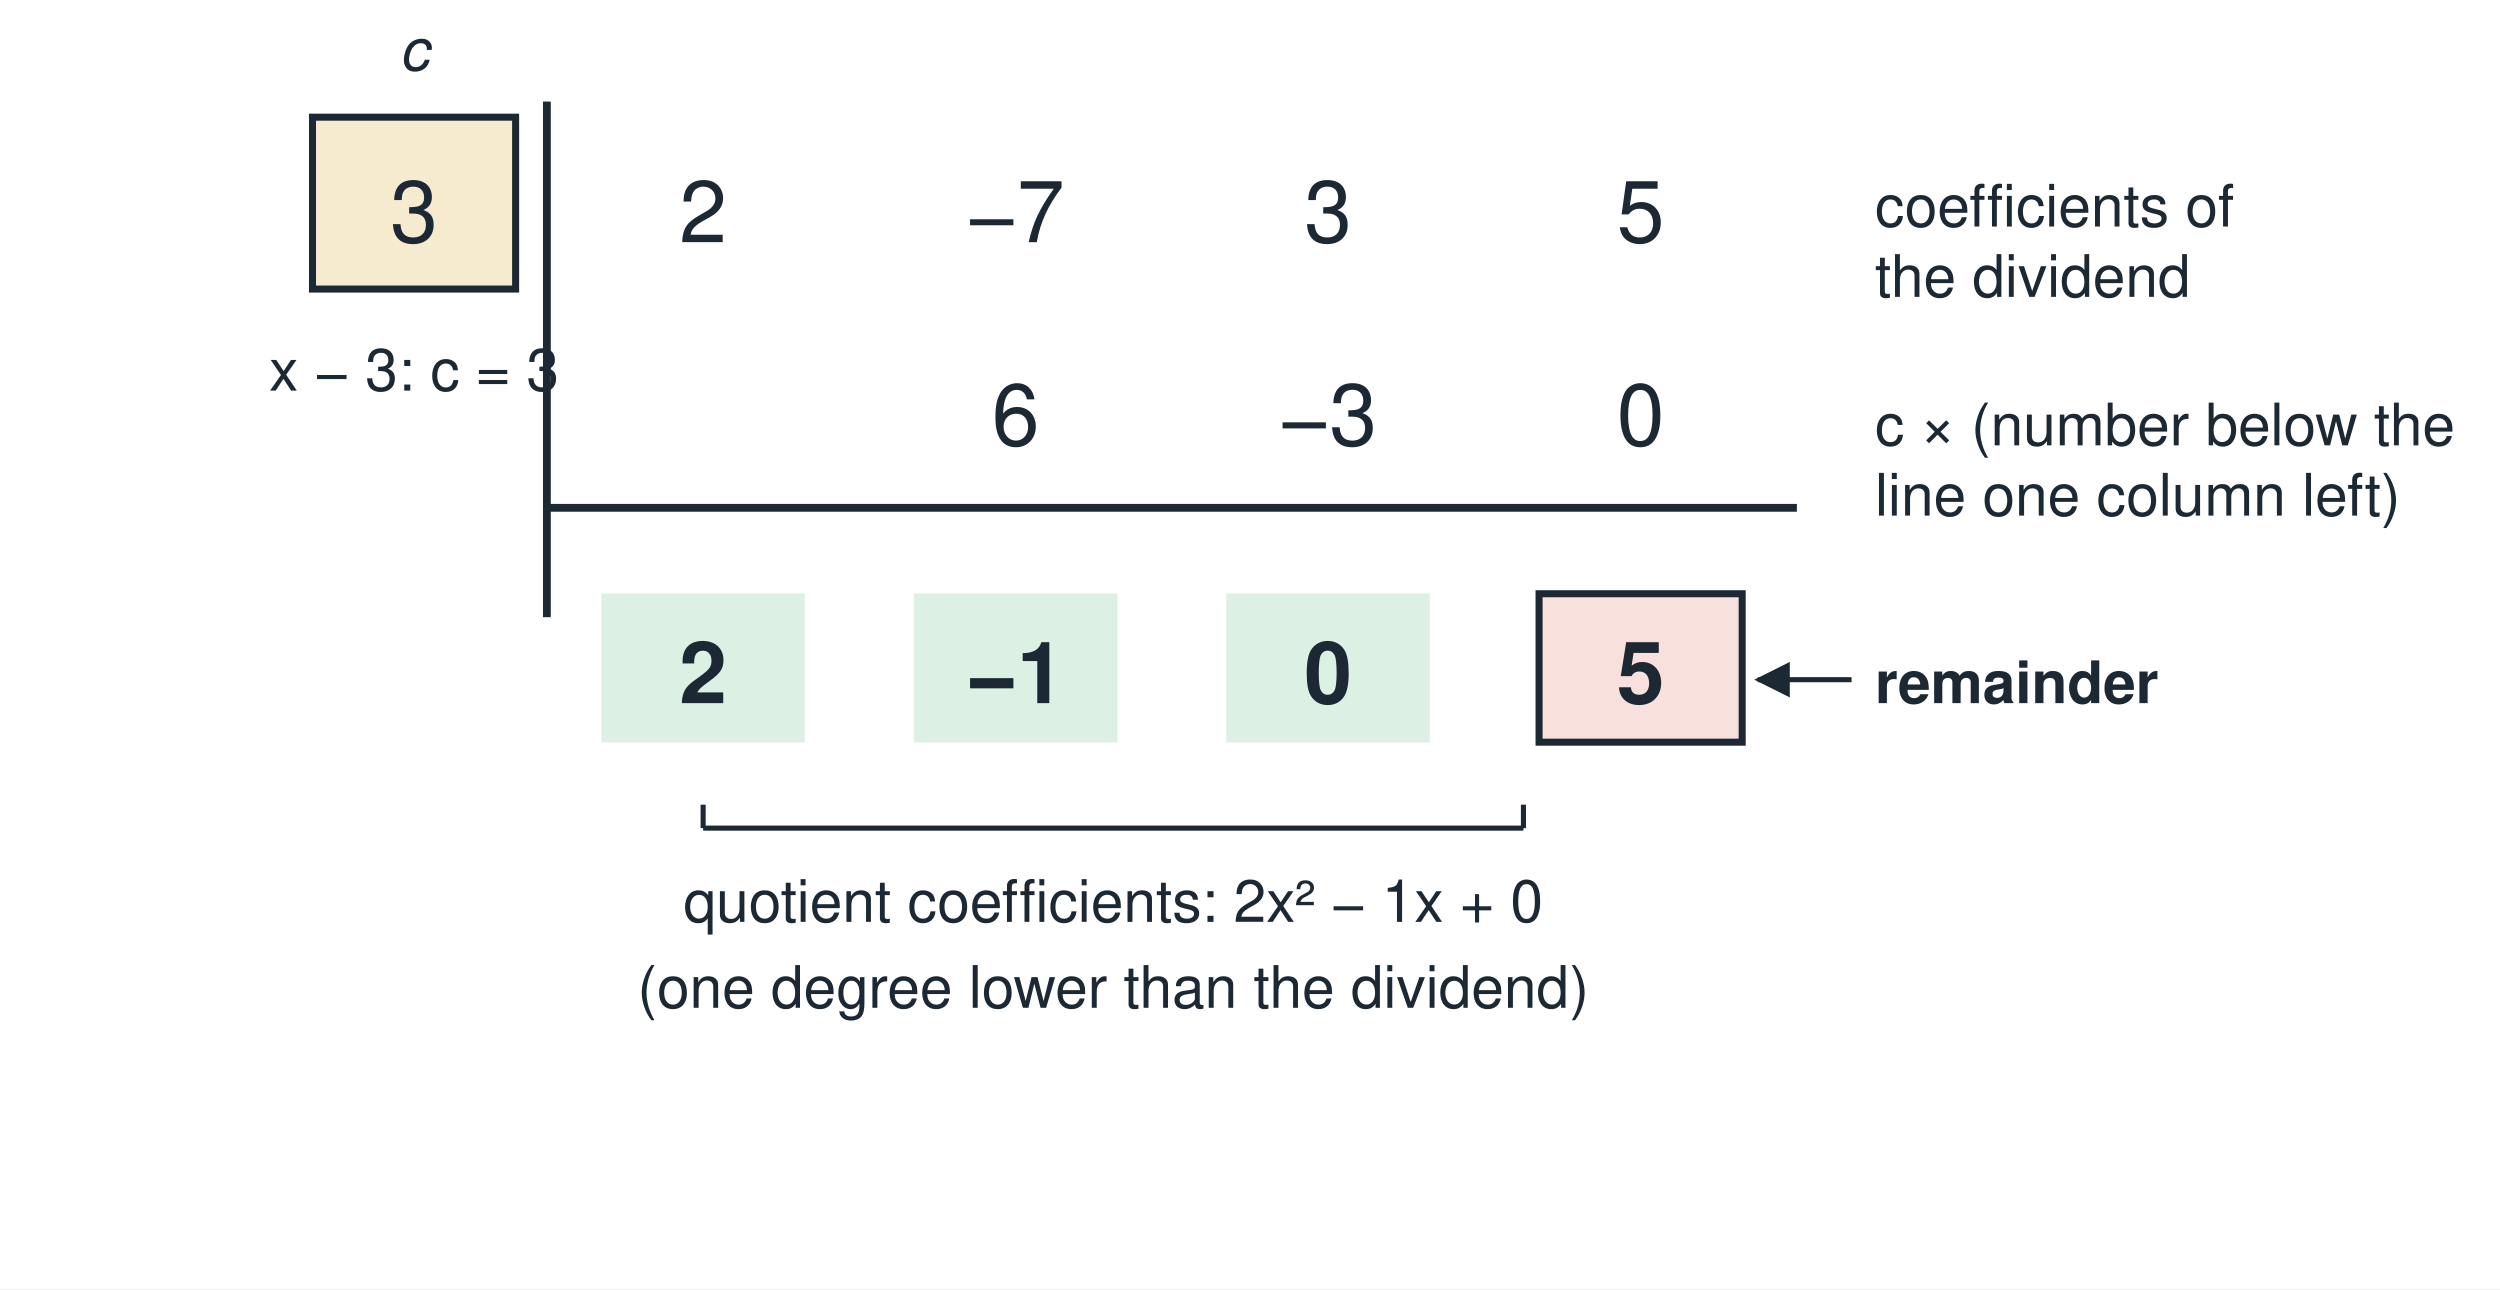
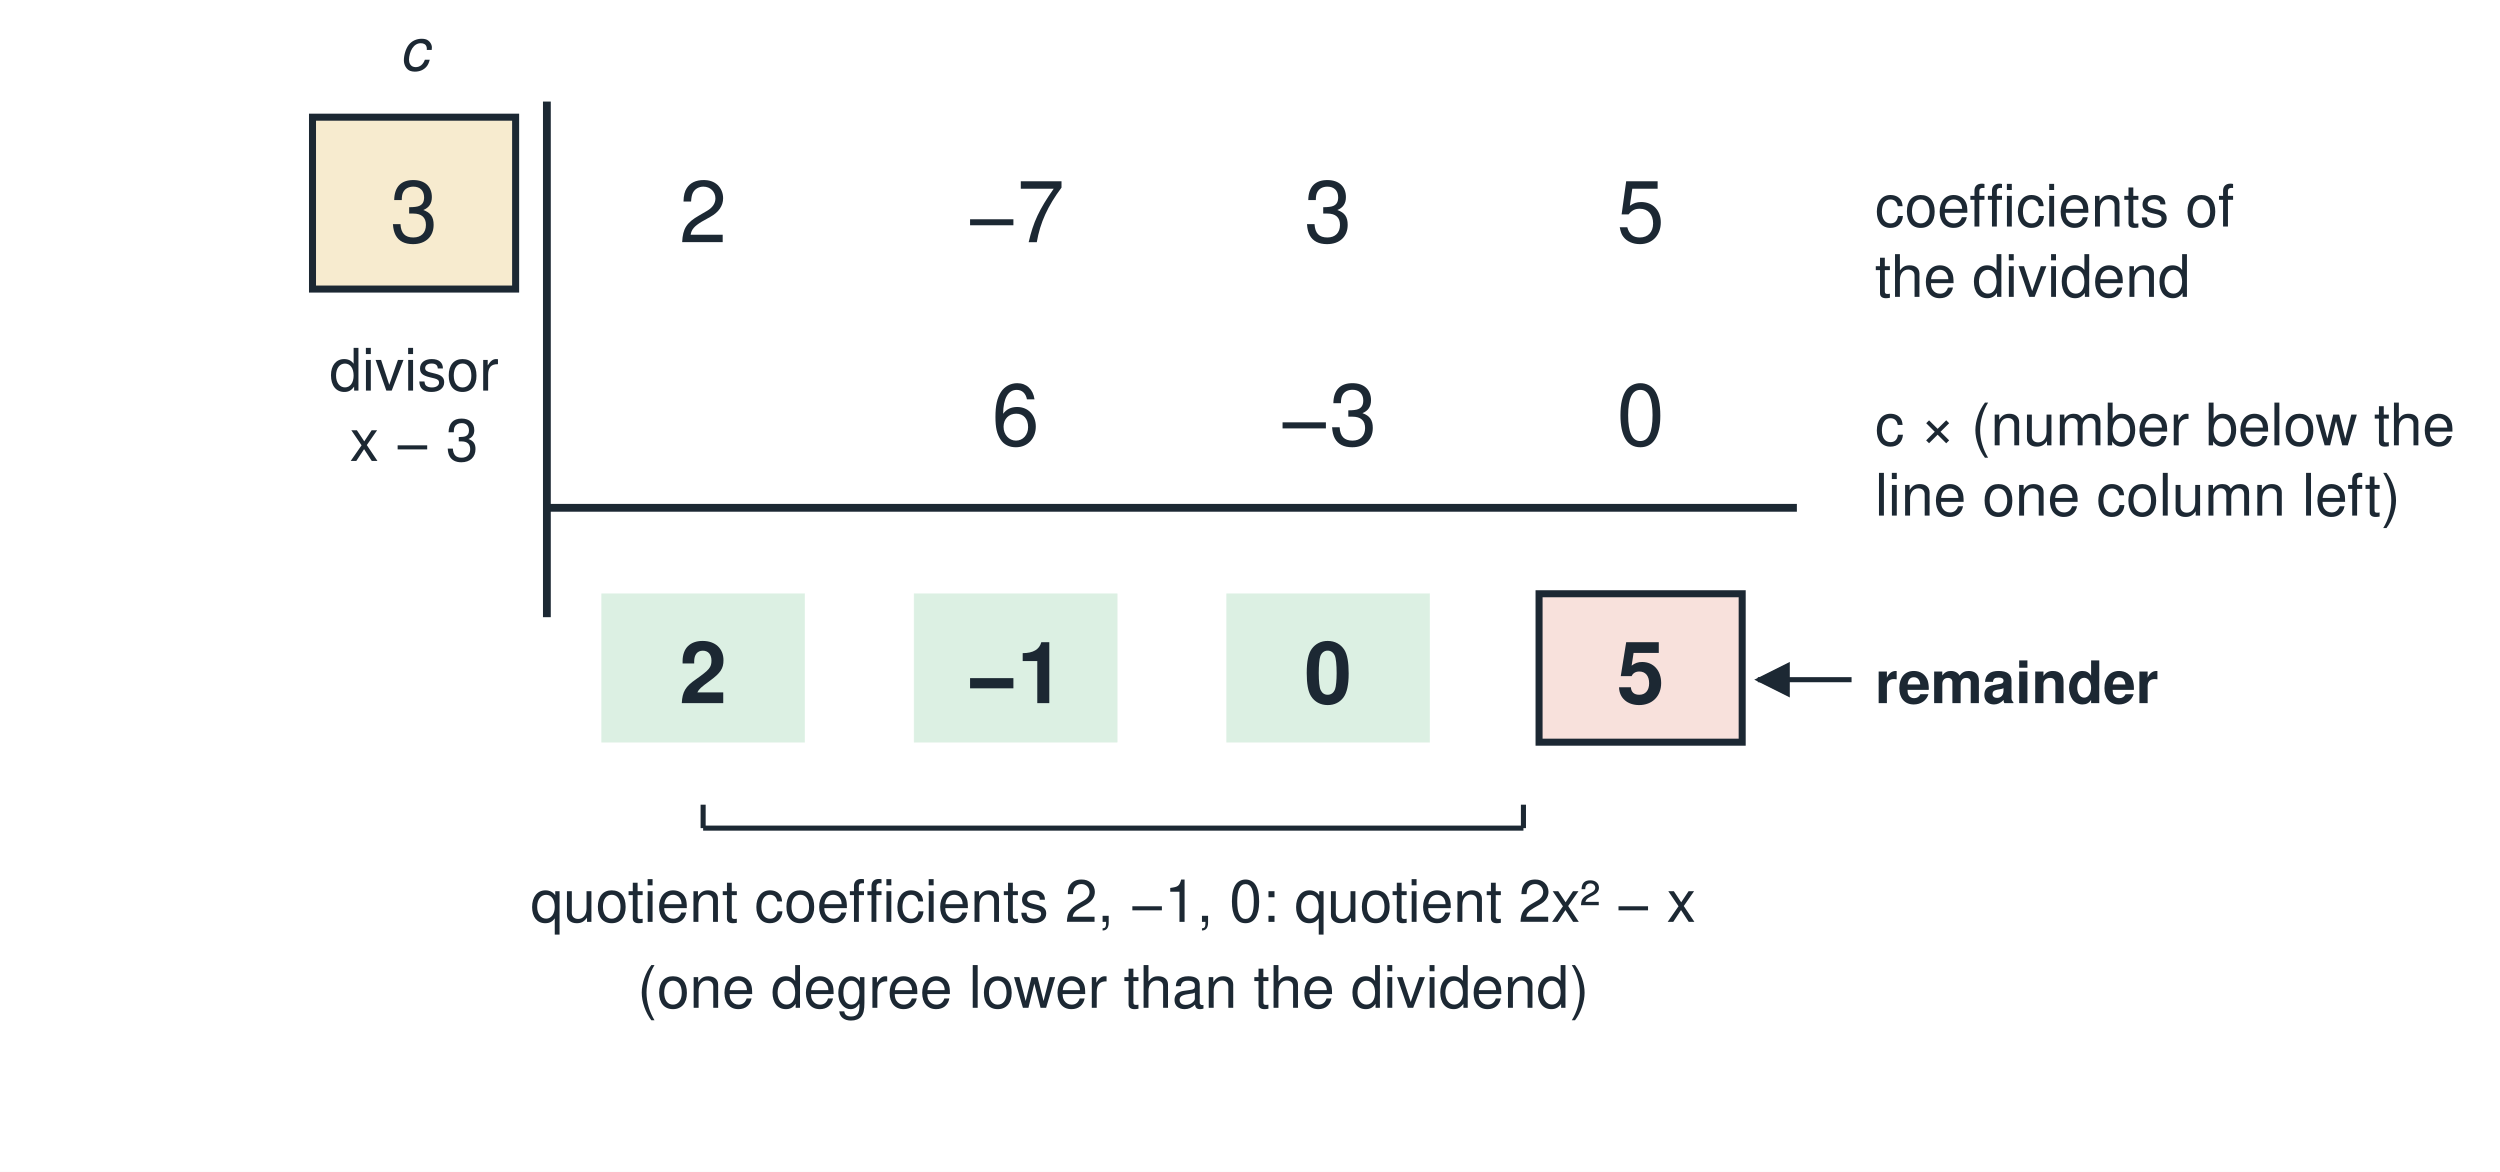
- <svg xmlns="http://www.w3.org/2000/svg" viewBox="0 0 640 330" width="640" height="330" role="img">
+ <svg xmlns="http://www.w3.org/2000/svg" viewBox="0 0 640 300" width="640" height="300" role="img">
  <defs>
    <marker id="ar" viewBox="0 0 10 10" refX="9" refY="5" markerWidth="7" markerHeight="7" orient="auto-start-reverse">
      <path d="M0,0 L10,5 L0,10 z" fill="#1c2833" />
    </marker>
  </defs>
-   <rect x="0" y="0" width="640" height="330" fill="#ffffff" />
+   <rect x="0" y="0" width="640" height="300" fill="#ffffff" />
  <rect x="80" y="30" width="52" height="44" rx="0" fill="#f7ebcf" stroke="#1c2833" stroke-width="1.8" />
  <text x="106" y="62" font-size="22" text-anchor="middle" font-weight="normal" fill="#1c2833" font-family="Helvetica, Arial, sans-serif">3</text>
  <line x1="140" y1="26" x2="140" y2="158" stroke="#1c2833" stroke-width="2" />
  <text x="180" y="62" font-size="22" text-anchor="middle" font-weight="normal" fill="#1c2833" font-family="Helvetica, Arial, sans-serif">2</text>
  <text x="260" y="62" font-size="22" text-anchor="middle" font-weight="normal" fill="#1c2833" font-family="Helvetica, Arial, sans-serif">−7</text>
  <text x="340" y="62" font-size="22" text-anchor="middle" font-weight="normal" fill="#1c2833" font-family="Helvetica, Arial, sans-serif">3</text>
  <text x="420" y="62" font-size="22" text-anchor="middle" font-weight="normal" fill="#1c2833" font-family="Helvetica, Arial, sans-serif">5</text>
  <text x="260" y="114" font-size="22" text-anchor="middle" font-weight="normal" fill="#1c2833" font-family="Helvetica, Arial, sans-serif">6</text>
  <text x="340" y="114" font-size="22" text-anchor="middle" font-weight="normal" fill="#1c2833" font-family="Helvetica, Arial, sans-serif">−3</text>
  <text x="420" y="114" font-size="22" text-anchor="middle" font-weight="normal" fill="#1c2833" font-family="Helvetica, Arial, sans-serif">0</text>
  <line x1="140" y1="130" x2="460" y2="130" stroke="#1c2833" stroke-width="2" />
  <rect x="154" y="152" width="52" height="38" rx="0" fill="#dcf0e3" stroke="#dcf0e3" stroke-width="0.1" />
  <text x="180" y="180" font-size="22" text-anchor="middle" font-weight="bold" fill="#1c2833" font-family="Helvetica, Arial, sans-serif">2</text>
  <rect x="234" y="152" width="52" height="38" rx="0" fill="#dcf0e3" stroke="#dcf0e3" stroke-width="0.1" />
  <text x="260" y="180" font-size="22" text-anchor="middle" font-weight="bold" fill="#1c2833" font-family="Helvetica, Arial, sans-serif">−1</text>
  <rect x="314" y="152" width="52" height="38" rx="0" fill="#dcf0e3" stroke="#dcf0e3" stroke-width="0.1" />
  <text x="340" y="180" font-size="22" text-anchor="middle" font-weight="bold" fill="#1c2833" font-family="Helvetica, Arial, sans-serif">0</text>
  <text x="420" y="180" font-size="22" text-anchor="middle" font-weight="bold" fill="#1c2833" font-family="Helvetica, Arial, sans-serif">5</text>
  <rect x="394" y="152" width="52" height="38" rx="0" fill="#f8e1dc" stroke="#1c2833" stroke-width="1.8" />
  <text x="420" y="180" font-size="22" text-anchor="middle" font-weight="bold" fill="#1c2833" font-family="Helvetica, Arial, sans-serif">5</text>
  <text x="480" y="58" font-size="15" text-anchor="start" font-weight="normal" fill="#1c2833" font-family="Helvetica, Arial, sans-serif">coefficients of</text>
  <text x="480" y="76" font-size="15" text-anchor="start" font-weight="normal" fill="#1c2833" font-family="Helvetica, Arial, sans-serif">the dividend</text>
  <text x="480" y="114" font-size="15" text-anchor="start" font-weight="normal" fill="#1c2833" font-family="Helvetica, Arial, sans-serif">c × (number below the</text>
  <text x="480" y="132" font-size="15" text-anchor="start" font-weight="normal" fill="#1c2833" font-family="Helvetica, Arial, sans-serif">line one column left)</text>
  <text x="106" y="18" font-size="15" text-anchor="middle" font-weight="normal" fill="#1c2833" font-style="italic" font-family="Helvetica, Arial, sans-serif">c</text>
-   <text x="106" y="100" font-size="15" text-anchor="middle" font-weight="normal" fill="#1c2833" font-family="Helvetica, Arial, sans-serif">x − 3: c = 3</text>
+   <text x="106" y="100" font-size="15" text-anchor="middle" font-weight="normal" fill="#1c2833" font-family="Helvetica, Arial, sans-serif">divisor</text>
+   <text x="106" y="118" font-size="15" text-anchor="middle" font-weight="normal" fill="#1c2833" font-family="Helvetica, Arial, sans-serif">x − 3</text>
  <text x="480" y="180" font-size="15" text-anchor="start" font-weight="bold" fill="#1c2833" font-family="Helvetica, Arial, sans-serif">remainder</text>
  <line x1="474" y1="174" x2="450" y2="174" stroke="#1c2833" stroke-width="1.3" marker-end="url(#ar)" />
  <line x1="180" y1="212" x2="390" y2="212" stroke="#1c2833" stroke-width="1.3" />
  <line x1="180" y1="206" x2="180" y2="212" stroke="#1c2833" stroke-width="1.3" />
  <line x1="390" y1="206" x2="390" y2="212" stroke="#1c2833" stroke-width="1.3" />
-   <text x="285" y="236" font-size="15" text-anchor="middle" font-weight="normal" fill="#1c2833" font-family="Helvetica, Arial, sans-serif">quotient coefficients: 2x² − 1x + 0</text>
+   <text x="285" y="236" font-size="15" text-anchor="middle" font-weight="normal" fill="#1c2833" font-family="Helvetica, Arial, sans-serif">quotient coefficients 2, −1, 0: quotient 2x² − x</text>
  <text x="285" y="258" font-size="15" text-anchor="middle" font-weight="normal" fill="#1c2833" font-family="Helvetica, Arial, sans-serif">(one degree lower than the dividend)</text>
</svg>
